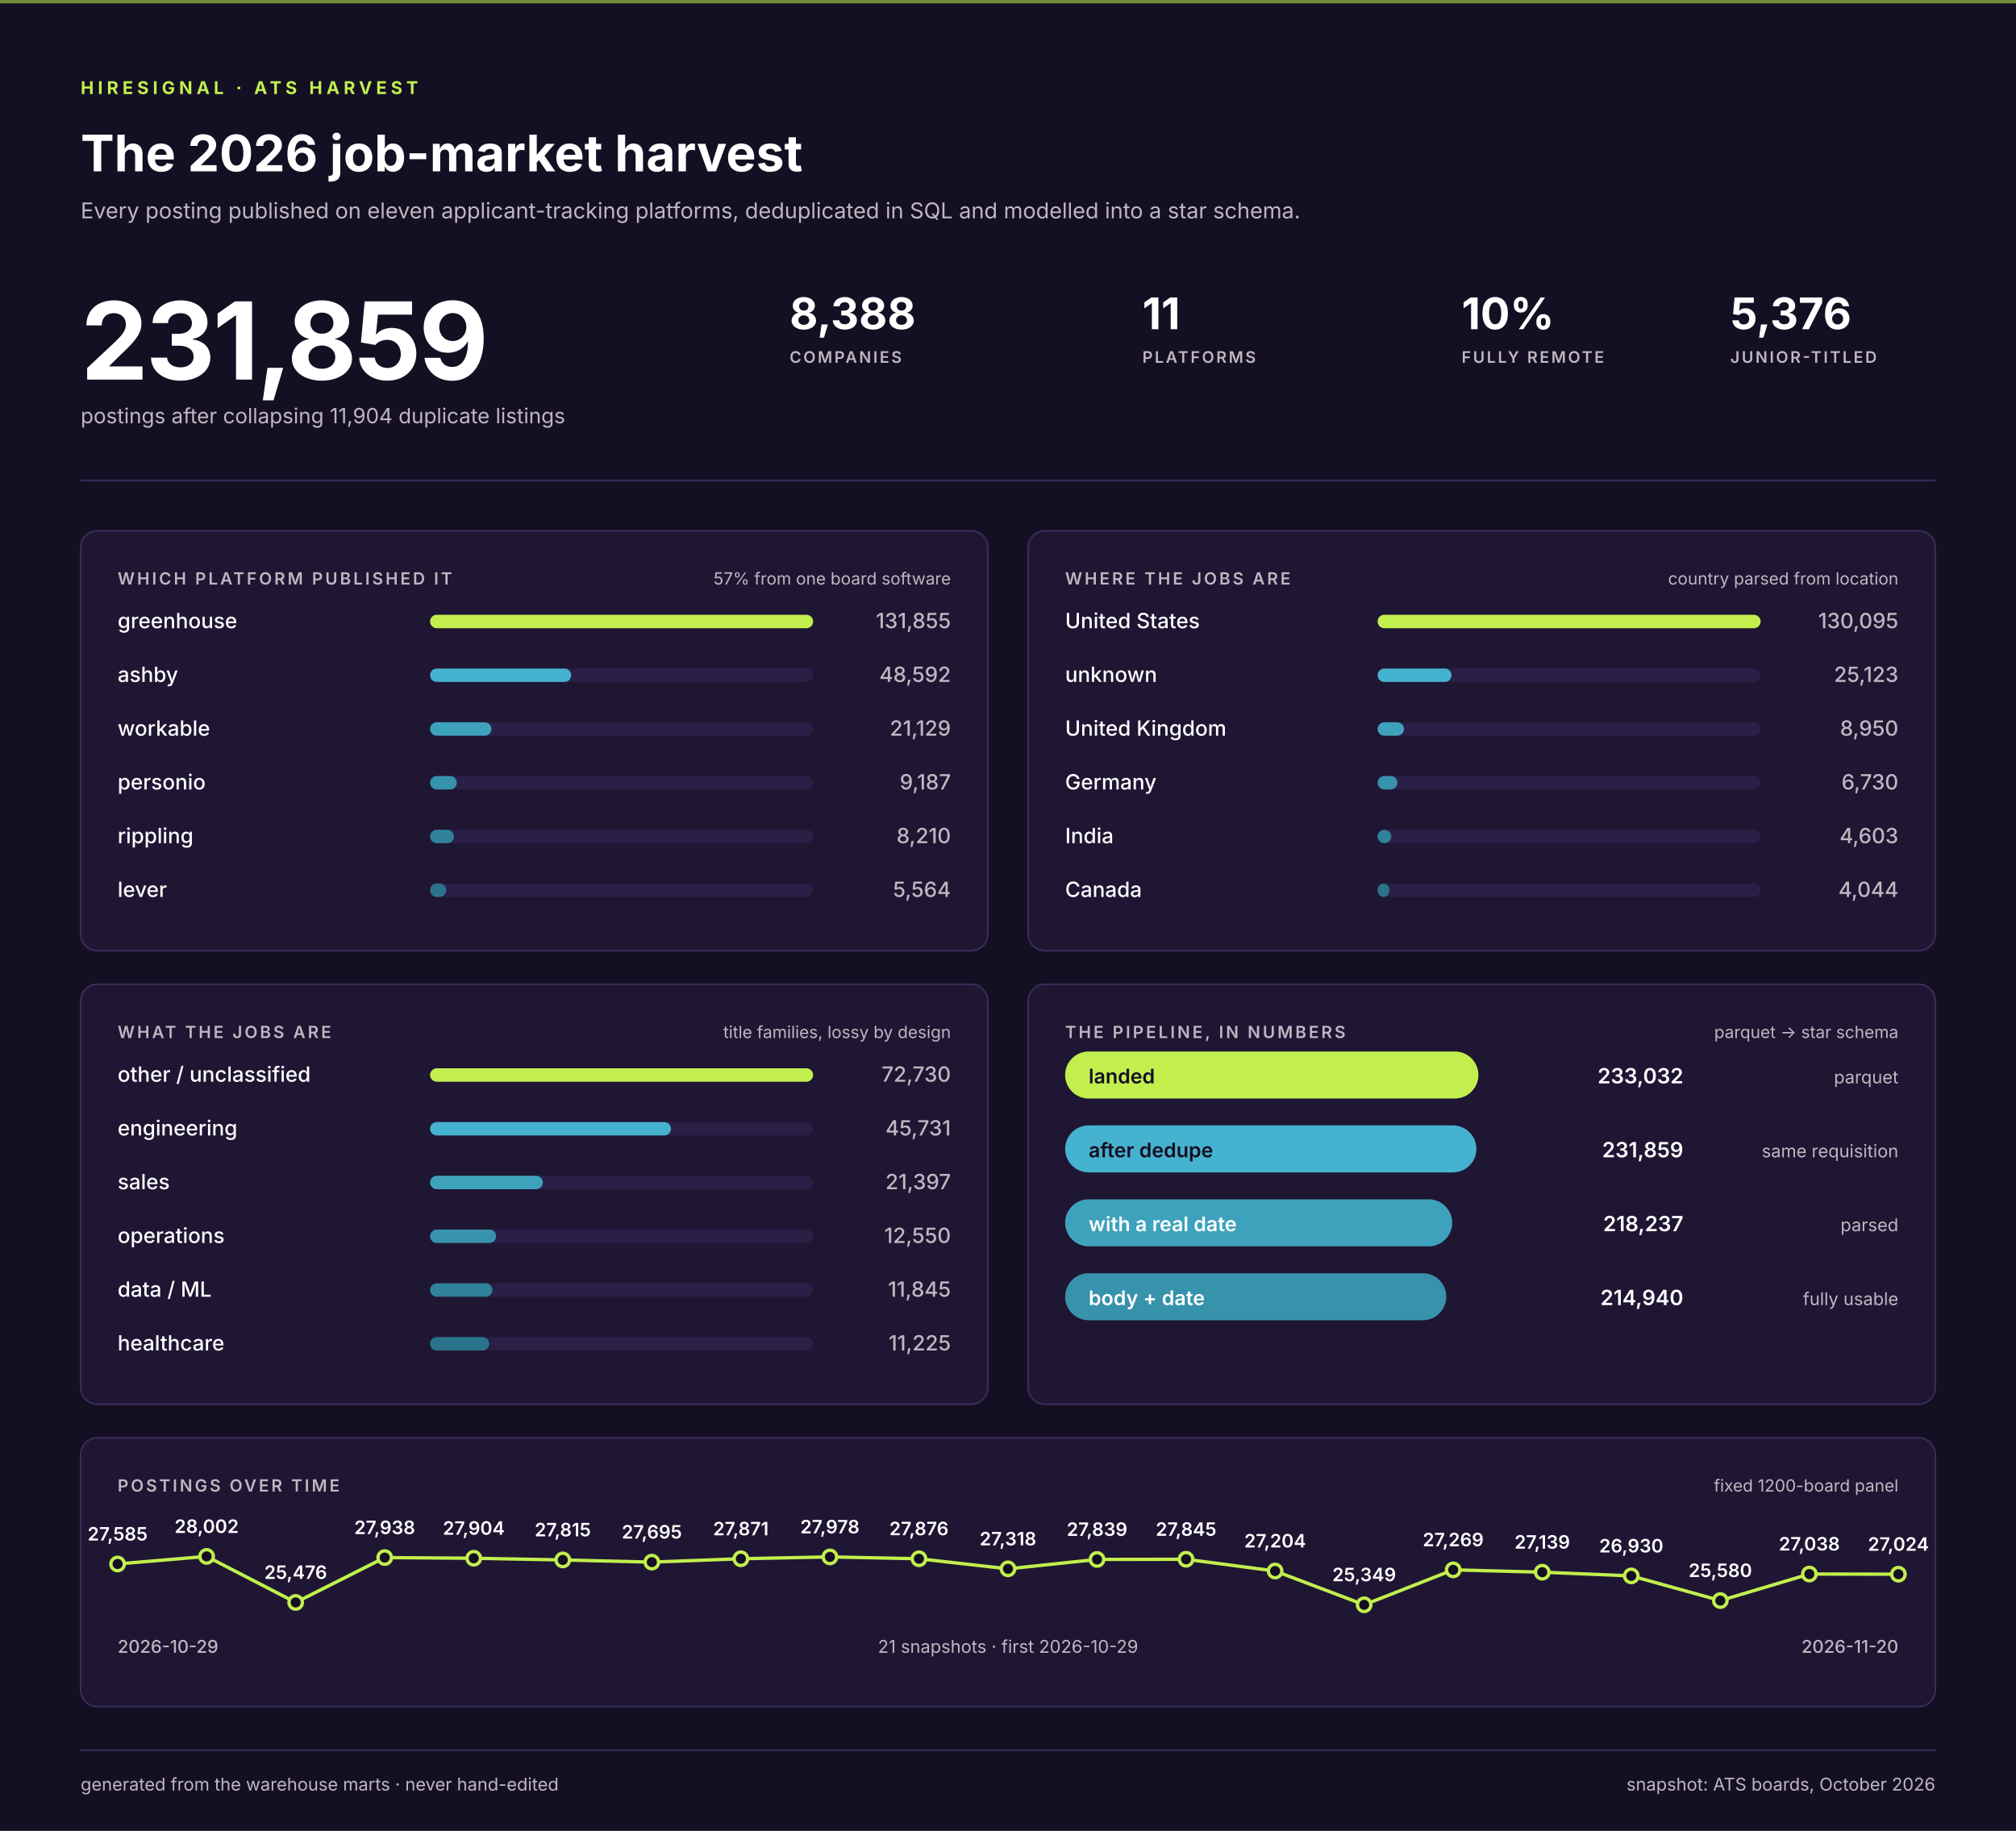
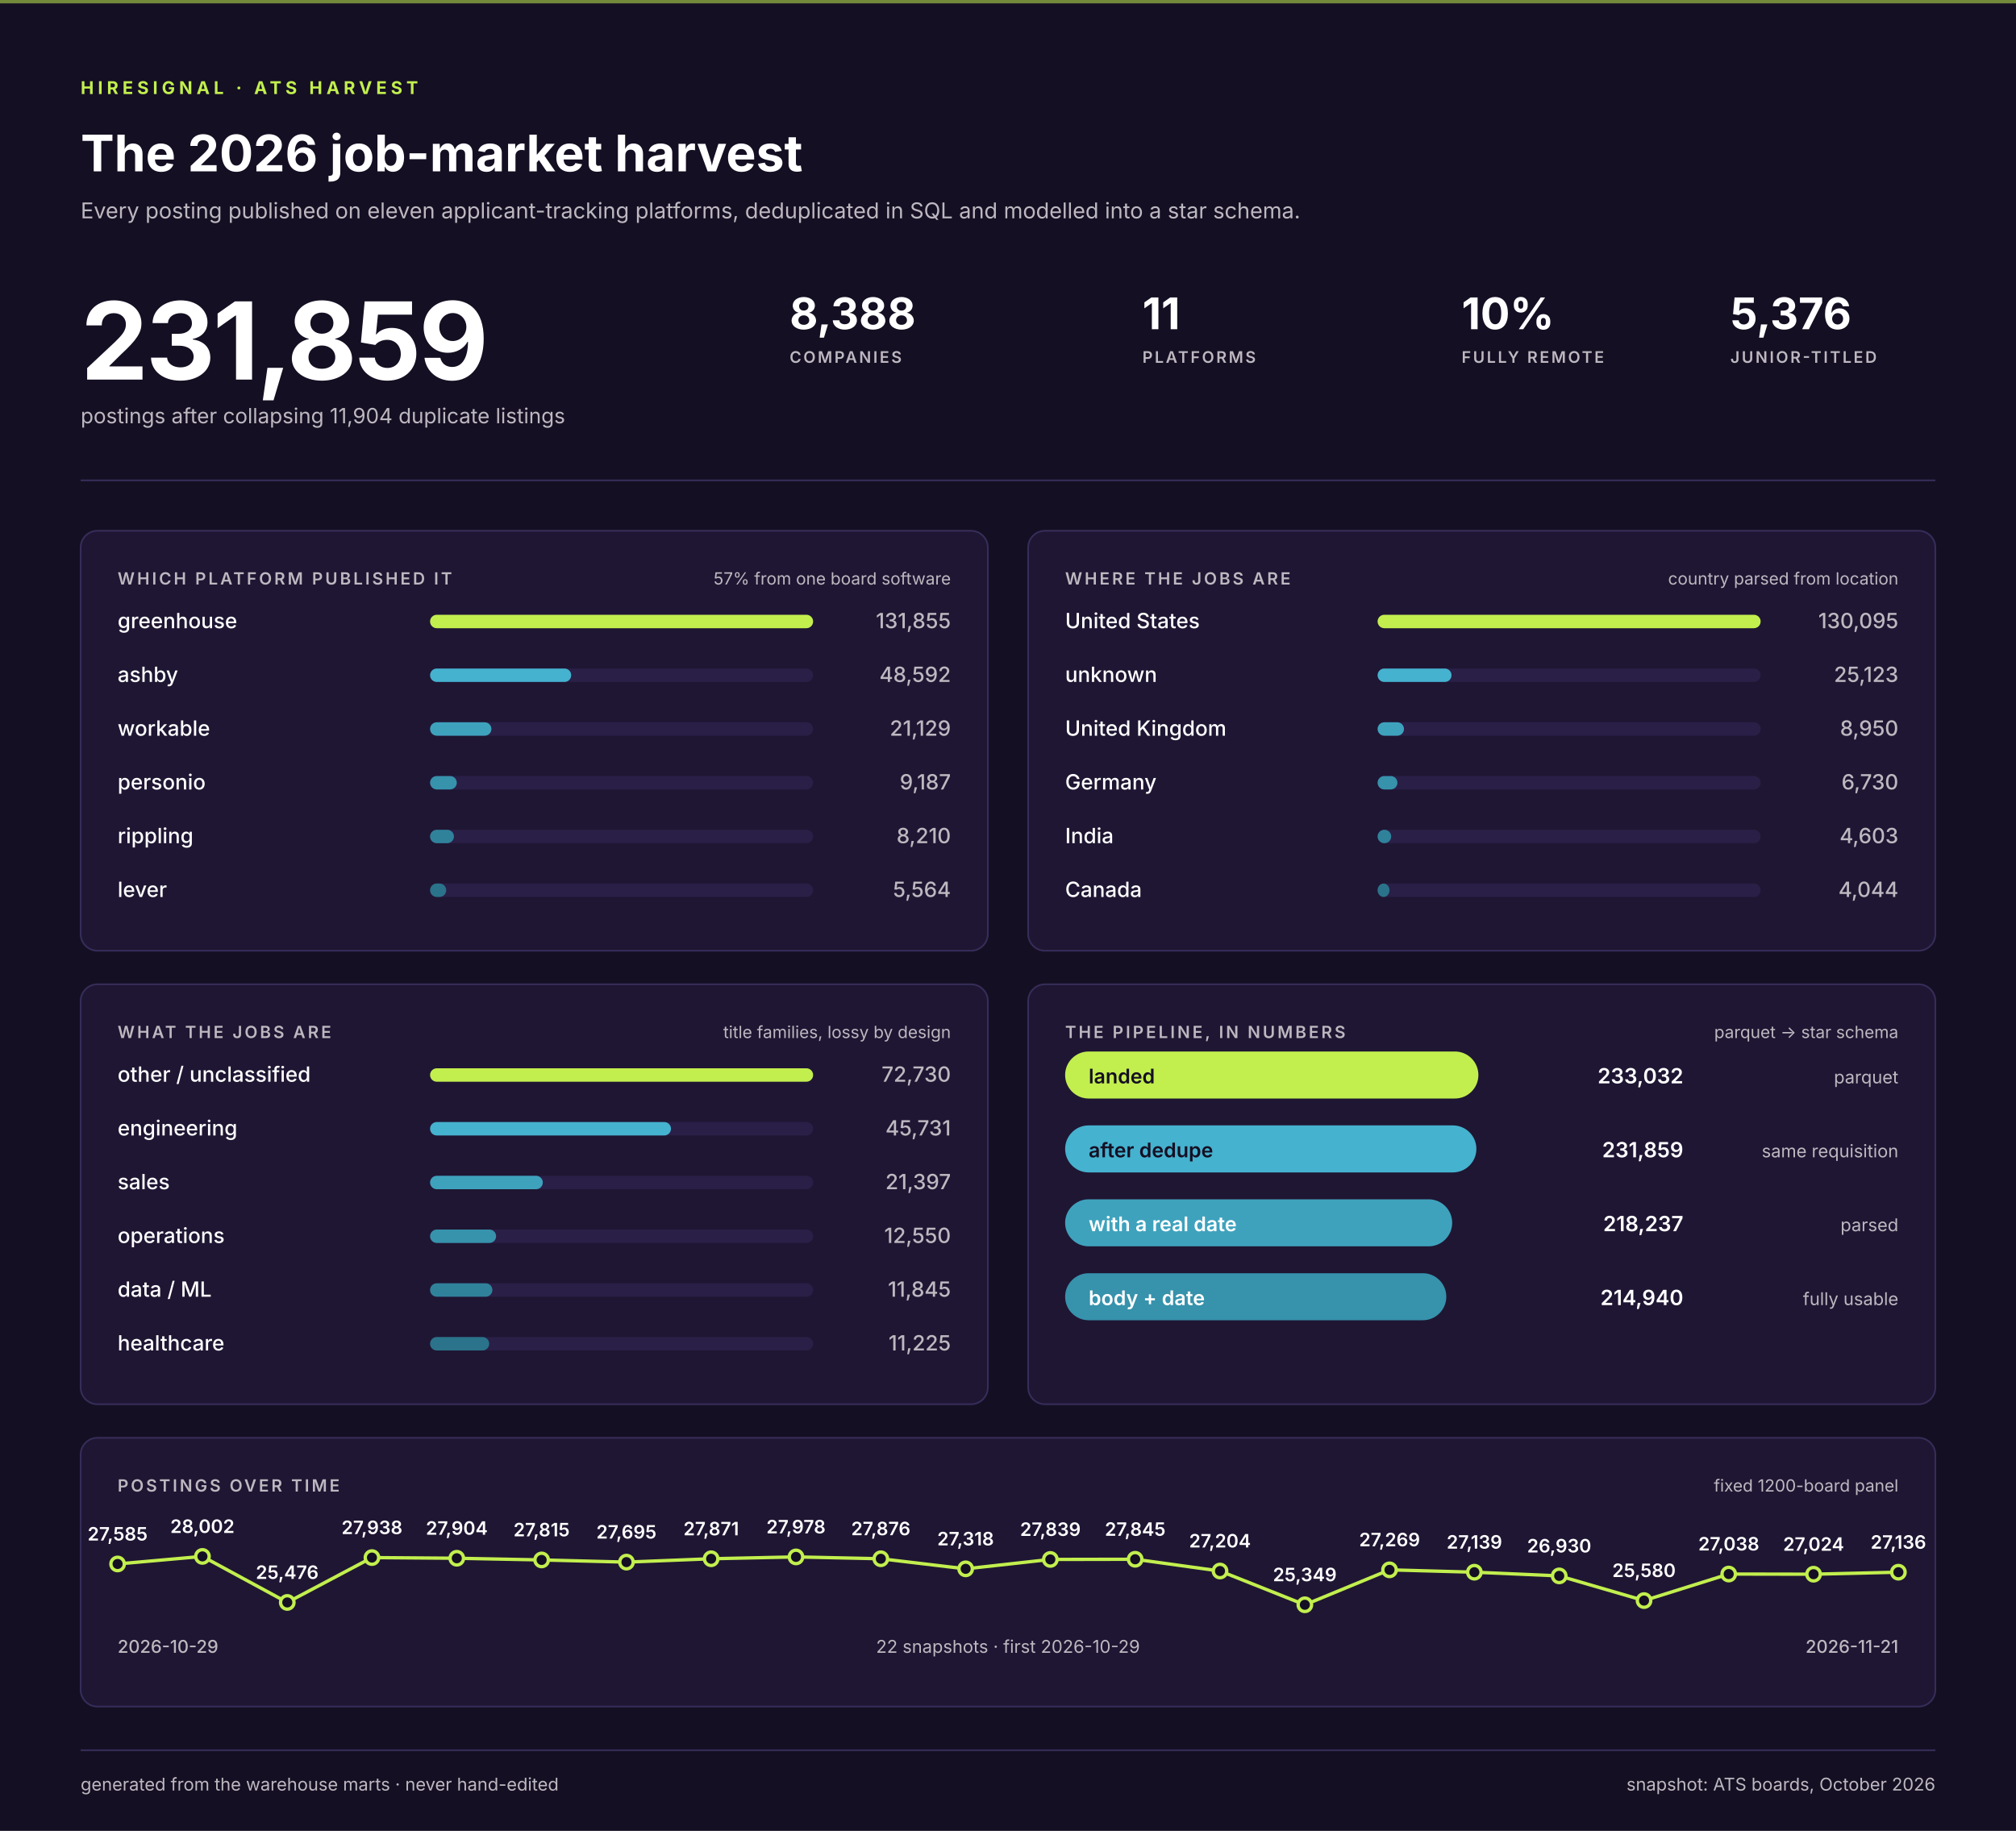
<svg xmlns="http://www.w3.org/2000/svg" width="1200" height="1090" viewBox="0 0 1200 1090" role="img" aria-label="Job-market harvest dashboard">
  <rect x="0.0" y="0.0" width="1200.0" height="1090.0" rx="0" fill="#150f23" />
  <rect x="0" y="0" width="1200" height="2" fill="#c2ef4e" opacity="0.55" />
  <text x="48" y="56" font-family="Inter, -apple-system, Segoe UI, Helvetica, Arial, sans-serif" font-size="10.5" fill="#c2ef4e" font-weight="700" text-anchor="start" letter-spacing="2.4">HIRESIGNAL  ·  ATS HARVEST</text>
  <text x="48" y="102" font-family="Inter, -apple-system, Segoe UI, Helvetica, Arial, sans-serif" font-size="30" fill="#ffffff" font-weight="650" text-anchor="start">The 2026 job-market harvest</text>
  <text x="48" y="130" font-family="Inter, -apple-system, Segoe UI, Helvetica, Arial, sans-serif" font-size="13" fill="#bdb8c0" font-weight="400" text-anchor="start">Every posting published on eleven applicant-tracking platforms, deduplicated in SQL and modelled into a star schema.</text>
  <text x="48" y="226" font-family="Inter, -apple-system, Segoe UI, Helvetica, Arial, sans-serif" font-size="64" fill="#ffffff" font-weight="700" text-anchor="start" letter-spacing="-1.5">231,859</text>
  <text x="48" y="252" font-family="Inter, -apple-system, Segoe UI, Helvetica, Arial, sans-serif" font-size="12.5" fill="#bdb8c0" font-weight="400" text-anchor="start">postings after collapsing 11,904 duplicate listings</text>
  <text x="470" y="196" font-family="Inter, -apple-system, Segoe UI, Helvetica, Arial, sans-serif" font-size="26" fill="#ffffff" font-weight="650" text-anchor="start">8,388</text>
  <text x="470" y="216" font-family="Inter, -apple-system, Segoe UI, Helvetica, Arial, sans-serif" font-size="9.5" fill="#bdb8c0" font-weight="600" text-anchor="start" letter-spacing="1.2">COMPANIES</text>
  <text x="680" y="196" font-family="Inter, -apple-system, Segoe UI, Helvetica, Arial, sans-serif" font-size="26" fill="#ffffff" font-weight="650" text-anchor="start">11</text>
  <text x="680" y="216" font-family="Inter, -apple-system, Segoe UI, Helvetica, Arial, sans-serif" font-size="9.5" fill="#bdb8c0" font-weight="600" text-anchor="start" letter-spacing="1.2">PLATFORMS</text>
  <text x="870" y="196" font-family="Inter, -apple-system, Segoe UI, Helvetica, Arial, sans-serif" font-size="26" fill="#ffffff" font-weight="650" text-anchor="start">10%</text>
  <text x="870" y="216" font-family="Inter, -apple-system, Segoe UI, Helvetica, Arial, sans-serif" font-size="9.5" fill="#bdb8c0" font-weight="600" text-anchor="start" letter-spacing="1.2">FULLY REMOTE</text>
  <text x="1030" y="196" font-family="Inter, -apple-system, Segoe UI, Helvetica, Arial, sans-serif" font-size="26" fill="#ffffff" font-weight="650" text-anchor="start">5,376</text>
  <text x="1030" y="216" font-family="Inter, -apple-system, Segoe UI, Helvetica, Arial, sans-serif" font-size="9.5" fill="#bdb8c0" font-weight="600" text-anchor="start" letter-spacing="1.2">JUNIOR-TITLED</text>
  <line x1="48" y1="286" x2="1152" y2="286" stroke="#362d59" />
  <rect x="48.0" y="316.0" width="540.0" height="250.0" rx="10" fill="#1f1633" stroke="#362d59" />
  <text x="70" y="348" font-family="Inter, -apple-system, Segoe UI, Helvetica, Arial, sans-serif" font-size="10" fill="#bdb8c0" font-weight="600" text-anchor="start" letter-spacing="1.4">WHICH PLATFORM PUBLISHED IT</text>
  <text x="566" y="348" font-family="Inter, -apple-system, Segoe UI, Helvetica, Arial, sans-serif" font-size="10" fill="#bdb8c0" font-weight="400" text-anchor="end">57% from one board software</text>
  <text x="70" y="374.0" font-family="Inter, -apple-system, Segoe UI, Helvetica, Arial, sans-serif" font-size="12.5" fill="#ffffff" font-weight="450" text-anchor="start">greenhouse</text>
  <rect x="256.0" y="366.0" width="228.0" height="8.0" rx="4" fill="#2a1f47" />
  <rect x="256.0" y="366.0" width="228.0" height="8.0" rx="4" fill="#c2ef4e" />
  <text x="566" y="374.0" font-family="Inter, -apple-system, Segoe UI, Helvetica, Arial, sans-serif" font-size="12.5" fill="#bdb8c0" font-weight="500" text-anchor="end">131,855</text>
  <text x="70" y="406.0" font-family="Inter, -apple-system, Segoe UI, Helvetica, Arial, sans-serif" font-size="12.5" fill="#ffffff" font-weight="450" text-anchor="start">ashby</text>
  <rect x="256.0" y="398.0" width="228.0" height="8.0" rx="4" fill="#2a1f47" />
  <rect x="256.0" y="398.0" width="84.0" height="8.0" rx="4" fill="#45b2cf" />
  <text x="566" y="406.0" font-family="Inter, -apple-system, Segoe UI, Helvetica, Arial, sans-serif" font-size="12.5" fill="#bdb8c0" font-weight="500" text-anchor="end">48,592</text>
  <text x="70" y="438.0" font-family="Inter, -apple-system, Segoe UI, Helvetica, Arial, sans-serif" font-size="12.5" fill="#ffffff" font-weight="450" text-anchor="start">workable</text>
  <rect x="256.0" y="430.0" width="228.0" height="8.0" rx="4" fill="#2a1f47" />
  <rect x="256.0" y="430.0" width="36.5" height="8.0" rx="4" fill="#3ea2bd" />
  <text x="566" y="438.0" font-family="Inter, -apple-system, Segoe UI, Helvetica, Arial, sans-serif" font-size="12.5" fill="#bdb8c0" font-weight="500" text-anchor="end">21,129</text>
  <text x="70" y="470.0" font-family="Inter, -apple-system, Segoe UI, Helvetica, Arial, sans-serif" font-size="12.5" fill="#ffffff" font-weight="450" text-anchor="start">personio</text>
  <rect x="256.0" y="462.0" width="228.0" height="8.0" rx="4" fill="#2a1f47" />
  <rect x="256.0" y="462.0" width="15.9" height="8.0" rx="4" fill="#3792ac" />
  <text x="566" y="470.0" font-family="Inter, -apple-system, Segoe UI, Helvetica, Arial, sans-serif" font-size="12.5" fill="#bdb8c0" font-weight="500" text-anchor="end">9,187</text>
  <text x="70" y="502.0" font-family="Inter, -apple-system, Segoe UI, Helvetica, Arial, sans-serif" font-size="12.5" fill="#ffffff" font-weight="450" text-anchor="start">rippling</text>
  <rect x="256.0" y="494.0" width="228.0" height="8.0" rx="4" fill="#2a1f47" />
  <rect x="256.0" y="494.0" width="14.2" height="8.0" rx="4" fill="#30829b" />
  <text x="566" y="502.0" font-family="Inter, -apple-system, Segoe UI, Helvetica, Arial, sans-serif" font-size="12.5" fill="#bdb8c0" font-weight="500" text-anchor="end">8,210</text>
  <text x="70" y="534.0" font-family="Inter, -apple-system, Segoe UI, Helvetica, Arial, sans-serif" font-size="12.5" fill="#ffffff" font-weight="450" text-anchor="start">lever</text>
  <rect x="256.0" y="526.0" width="228.0" height="8.0" rx="4" fill="#2a1f47" />
  <rect x="256.0" y="526.0" width="9.6" height="8.0" rx="4" fill="#2a738a" />
  <text x="566" y="534.0" font-family="Inter, -apple-system, Segoe UI, Helvetica, Arial, sans-serif" font-size="12.5" fill="#bdb8c0" font-weight="500" text-anchor="end">5,564</text>
  <rect x="612.0" y="316.0" width="540.0" height="250.0" rx="10" fill="#1f1633" stroke="#362d59" />
  <text x="634" y="348" font-family="Inter, -apple-system, Segoe UI, Helvetica, Arial, sans-serif" font-size="10" fill="#bdb8c0" font-weight="600" text-anchor="start" letter-spacing="1.4">WHERE THE JOBS ARE</text>
  <text x="1130" y="348" font-family="Inter, -apple-system, Segoe UI, Helvetica, Arial, sans-serif" font-size="10" fill="#bdb8c0" font-weight="400" text-anchor="end">country parsed from location</text>
  <text x="634" y="374.0" font-family="Inter, -apple-system, Segoe UI, Helvetica, Arial, sans-serif" font-size="12.5" fill="#ffffff" font-weight="450" text-anchor="start">United States</text>
  <rect x="820.0" y="366.0" width="228.0" height="8.0" rx="4" fill="#2a1f47" />
  <rect x="820.0" y="366.0" width="228.0" height="8.0" rx="4" fill="#c2ef4e" />
  <text x="1130" y="374.0" font-family="Inter, -apple-system, Segoe UI, Helvetica, Arial, sans-serif" font-size="12.5" fill="#bdb8c0" font-weight="500" text-anchor="end">130,095</text>
  <text x="634" y="406.0" font-family="Inter, -apple-system, Segoe UI, Helvetica, Arial, sans-serif" font-size="12.5" fill="#ffffff" font-weight="450" text-anchor="start">unknown</text>
  <rect x="820.0" y="398.0" width="228.0" height="8.0" rx="4" fill="#2a1f47" />
  <rect x="820.0" y="398.0" width="44.0" height="8.0" rx="4" fill="#45b2cf" />
  <text x="1130" y="406.0" font-family="Inter, -apple-system, Segoe UI, Helvetica, Arial, sans-serif" font-size="12.5" fill="#bdb8c0" font-weight="500" text-anchor="end">25,123</text>
  <text x="634" y="438.0" font-family="Inter, -apple-system, Segoe UI, Helvetica, Arial, sans-serif" font-size="12.5" fill="#ffffff" font-weight="450" text-anchor="start">United Kingdom</text>
  <rect x="820.0" y="430.0" width="228.0" height="8.0" rx="4" fill="#2a1f47" />
  <rect x="820.0" y="430.0" width="15.7" height="8.0" rx="4" fill="#3ea2bd" />
  <text x="1130" y="438.0" font-family="Inter, -apple-system, Segoe UI, Helvetica, Arial, sans-serif" font-size="12.5" fill="#bdb8c0" font-weight="500" text-anchor="end">8,950</text>
  <text x="634" y="470.0" font-family="Inter, -apple-system, Segoe UI, Helvetica, Arial, sans-serif" font-size="12.5" fill="#ffffff" font-weight="450" text-anchor="start">Germany</text>
  <rect x="820.0" y="462.0" width="228.0" height="8.0" rx="4" fill="#2a1f47" />
  <rect x="820.0" y="462.0" width="11.8" height="8.0" rx="4" fill="#3792ac" />
  <text x="1130" y="470.0" font-family="Inter, -apple-system, Segoe UI, Helvetica, Arial, sans-serif" font-size="12.5" fill="#bdb8c0" font-weight="500" text-anchor="end">6,730</text>
  <text x="634" y="502.0" font-family="Inter, -apple-system, Segoe UI, Helvetica, Arial, sans-serif" font-size="12.5" fill="#ffffff" font-weight="450" text-anchor="start">India</text>
  <rect x="820.0" y="494.0" width="228.0" height="8.0" rx="4" fill="#2a1f47" />
  <rect x="820.0" y="494.0" width="8.1" height="8.0" rx="4" fill="#30829b" />
  <text x="1130" y="502.0" font-family="Inter, -apple-system, Segoe UI, Helvetica, Arial, sans-serif" font-size="12.5" fill="#bdb8c0" font-weight="500" text-anchor="end">4,603</text>
  <text x="634" y="534.0" font-family="Inter, -apple-system, Segoe UI, Helvetica, Arial, sans-serif" font-size="12.5" fill="#ffffff" font-weight="450" text-anchor="start">Canada</text>
  <rect x="820.0" y="526.0" width="228.0" height="8.0" rx="4" fill="#2a1f47" />
  <rect x="820.0" y="526.0" width="7.1" height="8.0" rx="4" fill="#2a738a" />
  <text x="1130" y="534.0" font-family="Inter, -apple-system, Segoe UI, Helvetica, Arial, sans-serif" font-size="12.5" fill="#bdb8c0" font-weight="500" text-anchor="end">4,044</text>
  <rect x="48.0" y="586.0" width="540.0" height="250.0" rx="10" fill="#1f1633" stroke="#362d59" />
  <text x="70" y="618" font-family="Inter, -apple-system, Segoe UI, Helvetica, Arial, sans-serif" font-size="10" fill="#bdb8c0" font-weight="600" text-anchor="start" letter-spacing="1.4">WHAT THE JOBS ARE</text>
  <text x="566" y="618" font-family="Inter, -apple-system, Segoe UI, Helvetica, Arial, sans-serif" font-size="10" fill="#bdb8c0" font-weight="400" text-anchor="end">title families, lossy by design</text>
  <text x="70" y="644.0" font-family="Inter, -apple-system, Segoe UI, Helvetica, Arial, sans-serif" font-size="12.5" fill="#ffffff" font-weight="450" text-anchor="start">other / unclassified</text>
  <rect x="256.0" y="636.0" width="228.0" height="8.0" rx="4" fill="#2a1f47" />
  <rect x="256.0" y="636.0" width="228.0" height="8.0" rx="4" fill="#c2ef4e" />
  <text x="566" y="644.0" font-family="Inter, -apple-system, Segoe UI, Helvetica, Arial, sans-serif" font-size="12.5" fill="#bdb8c0" font-weight="500" text-anchor="end">72,730</text>
  <text x="70" y="676.0" font-family="Inter, -apple-system, Segoe UI, Helvetica, Arial, sans-serif" font-size="12.5" fill="#ffffff" font-weight="450" text-anchor="start">engineering</text>
  <rect x="256.0" y="668.0" width="228.0" height="8.0" rx="4" fill="#2a1f47" />
  <rect x="256.0" y="668.0" width="143.4" height="8.0" rx="4" fill="#45b2cf" />
  <text x="566" y="676.0" font-family="Inter, -apple-system, Segoe UI, Helvetica, Arial, sans-serif" font-size="12.5" fill="#bdb8c0" font-weight="500" text-anchor="end">45,731</text>
  <text x="70" y="708.0" font-family="Inter, -apple-system, Segoe UI, Helvetica, Arial, sans-serif" font-size="12.5" fill="#ffffff" font-weight="450" text-anchor="start">sales</text>
  <rect x="256.0" y="700.0" width="228.0" height="8.0" rx="4" fill="#2a1f47" />
  <rect x="256.0" y="700.0" width="67.1" height="8.0" rx="4" fill="#3ea2bd" />
  <text x="566" y="708.0" font-family="Inter, -apple-system, Segoe UI, Helvetica, Arial, sans-serif" font-size="12.5" fill="#bdb8c0" font-weight="500" text-anchor="end">21,397</text>
  <text x="70" y="740.0" font-family="Inter, -apple-system, Segoe UI, Helvetica, Arial, sans-serif" font-size="12.5" fill="#ffffff" font-weight="450" text-anchor="start">operations</text>
  <rect x="256.0" y="732.0" width="228.0" height="8.0" rx="4" fill="#2a1f47" />
  <rect x="256.0" y="732.0" width="39.3" height="8.0" rx="4" fill="#3792ac" />
  <text x="566" y="740.0" font-family="Inter, -apple-system, Segoe UI, Helvetica, Arial, sans-serif" font-size="12.5" fill="#bdb8c0" font-weight="500" text-anchor="end">12,550</text>
  <text x="70" y="772.0" font-family="Inter, -apple-system, Segoe UI, Helvetica, Arial, sans-serif" font-size="12.5" fill="#ffffff" font-weight="450" text-anchor="start">data / ML</text>
  <rect x="256.0" y="764.0" width="228.0" height="8.0" rx="4" fill="#2a1f47" />
  <rect x="256.0" y="764.0" width="37.1" height="8.0" rx="4" fill="#30829b" />
  <text x="566" y="772.0" font-family="Inter, -apple-system, Segoe UI, Helvetica, Arial, sans-serif" font-size="12.5" fill="#bdb8c0" font-weight="500" text-anchor="end">11,845</text>
  <text x="70" y="804.0" font-family="Inter, -apple-system, Segoe UI, Helvetica, Arial, sans-serif" font-size="12.5" fill="#ffffff" font-weight="450" text-anchor="start">healthcare</text>
  <rect x="256.0" y="796.0" width="228.0" height="8.0" rx="4" fill="#2a1f47" />
  <rect x="256.0" y="796.0" width="35.2" height="8.0" rx="4" fill="#2a738a" />
  <text x="566" y="804.0" font-family="Inter, -apple-system, Segoe UI, Helvetica, Arial, sans-serif" font-size="12.5" fill="#bdb8c0" font-weight="500" text-anchor="end">11,225</text>
  <rect x="612.0" y="586.0" width="540.0" height="250.0" rx="10" fill="#1f1633" stroke="#362d59" />
  <text x="634" y="618" font-family="Inter, -apple-system, Segoe UI, Helvetica, Arial, sans-serif" font-size="10" fill="#bdb8c0" font-weight="600" text-anchor="start" letter-spacing="1.4">THE PIPELINE, IN NUMBERS</text>
  <text x="1130" y="618" font-family="Inter, -apple-system, Segoe UI, Helvetica, Arial, sans-serif" font-size="10" fill="#bdb8c0" font-weight="400" text-anchor="end">parquet → star schema</text>
  <rect x="634.0" y="626.0" width="246.0" height="28.0" rx="14" fill="#c2ef4e" />
  <text x="648" y="645" font-family="Inter, -apple-system, Segoe UI, Helvetica, Arial, sans-serif" font-size="12" fill="#150f23" font-weight="600" text-anchor="start">landed</text>
  <text x="1002" y="645" font-family="Inter, -apple-system, Segoe UI, Helvetica, Arial, sans-serif" font-size="12.5" fill="#ffffff" font-weight="600" text-anchor="end">233,032</text>
  <text x="1130" y="645" font-family="Inter, -apple-system, Segoe UI, Helvetica, Arial, sans-serif" font-size="10.5" fill="#bdb8c0" font-weight="400" text-anchor="end">parquet</text>
  <rect x="634.0" y="670.0" width="244.8" height="28.0" rx="14" fill="#45b2cf" />
  <text x="648" y="689" font-family="Inter, -apple-system, Segoe UI, Helvetica, Arial, sans-serif" font-size="12" fill="#150f23" font-weight="600" text-anchor="start">after dedupe</text>
  <text x="1002" y="689" font-family="Inter, -apple-system, Segoe UI, Helvetica, Arial, sans-serif" font-size="12.5" fill="#ffffff" font-weight="600" text-anchor="end">231,859</text>
  <text x="1130" y="689" font-family="Inter, -apple-system, Segoe UI, Helvetica, Arial, sans-serif" font-size="10.5" fill="#bdb8c0" font-weight="400" text-anchor="end">same requisition</text>
  <rect x="634.0" y="714.0" width="230.4" height="28.0" rx="14" fill="#3ea2bd" />
  <text x="648" y="733" font-family="Inter, -apple-system, Segoe UI, Helvetica, Arial, sans-serif" font-size="12" fill="#ffffff" font-weight="600" text-anchor="start">with a real date</text>
  <text x="1002" y="733" font-family="Inter, -apple-system, Segoe UI, Helvetica, Arial, sans-serif" font-size="12.5" fill="#ffffff" font-weight="600" text-anchor="end">218,237</text>
  <text x="1130" y="733" font-family="Inter, -apple-system, Segoe UI, Helvetica, Arial, sans-serif" font-size="10.5" fill="#bdb8c0" font-weight="400" text-anchor="end">parsed</text>
  <rect x="634.0" y="758.0" width="226.9" height="28.0" rx="14" fill="#3792ac" />
  <text x="648" y="777" font-family="Inter, -apple-system, Segoe UI, Helvetica, Arial, sans-serif" font-size="12" fill="#ffffff" font-weight="600" text-anchor="start">body + date</text>
  <text x="1002" y="777" font-family="Inter, -apple-system, Segoe UI, Helvetica, Arial, sans-serif" font-size="12.5" fill="#ffffff" font-weight="600" text-anchor="end">214,940</text>
  <text x="1130" y="777" font-family="Inter, -apple-system, Segoe UI, Helvetica, Arial, sans-serif" font-size="10.5" fill="#bdb8c0" font-weight="400" text-anchor="end">fully usable</text>
  <rect x="48.0" y="856.0" width="1104.0" height="160.0" rx="10" fill="#1f1633" stroke="#362d59" />
  <text x="70" y="888" font-family="Inter, -apple-system, Segoe UI, Helvetica, Arial, sans-serif" font-size="10" fill="#bdb8c0" font-weight="600" text-anchor="start" letter-spacing="1.4">POSTINGS OVER TIME</text>
  <text x="1130" y="888" font-family="Inter, -apple-system, Segoe UI, Helvetica, Arial, sans-serif" font-size="10" fill="#bdb8c0" font-weight="400" text-anchor="end">fixed 1200-board panel</text>
-   <polyline fill="none" stroke="#c2ef4e" stroke-width="2" stroke-linejoin="round" stroke-linecap="round" points="70.0,931.1 123.0,926.6 176.0,954.0 229.0,927.3 282.0,927.7 335.0,928.7 388.0,930.0 441.0,928.0 494.0,926.9 547.0,928.0 600.0,934.0 653.0,928.4 706.0,928.3 759.0,935.3 812.0,955.4 865.0,934.6 918.0,936.0 971.0,938.2 1024.0,952.9 1077.0,937.1 1130.0,937.2" />
+   <polyline fill="none" stroke="#c2ef4e" stroke-width="2" stroke-linejoin="round" stroke-linecap="round" points="70.0,931.1 120.5,926.6 171.0,954.0 221.4,927.3 271.9,927.7 322.4,928.7 372.9,930.0 423.3,928.0 473.8,926.9 524.3,928.0 574.8,934.0 625.2,928.4 675.7,928.3 726.2,935.3 776.7,955.4 827.1,934.6 877.6,936.0 928.1,938.2 978.6,952.9 1029.0,937.1 1079.5,937.2 1130.0,936.0" />
  <circle cx="70.0" cy="931.1" r="4" fill="#150f23" stroke="#c2ef4e" stroke-width="2" />
  <text x="70.0" y="917.144" font-family="Inter, -apple-system, Segoe UI, Helvetica, Arial, sans-serif" font-size="11" fill="#ffffff" font-weight="600" text-anchor="middle">27,585</text>
-   <circle cx="123.0" cy="926.6" r="4" fill="#150f23" stroke="#c2ef4e" stroke-width="2" />
-   <text x="123.0" y="912.625" font-family="Inter, -apple-system, Segoe UI, Helvetica, Arial, sans-serif" font-size="11" fill="#ffffff" font-weight="600" text-anchor="middle">28,002</text>
-   <circle cx="176.0" cy="954.0" r="4" fill="#150f23" stroke="#c2ef4e" stroke-width="2" />
-   <text x="176.0" y="939.999" font-family="Inter, -apple-system, Segoe UI, Helvetica, Arial, sans-serif" font-size="11" fill="#ffffff" font-weight="600" text-anchor="middle">25,476</text>
-   <circle cx="229.0" cy="927.3" r="4" fill="#150f23" stroke="#c2ef4e" stroke-width="2" />
-   <text x="229.0" y="913.319" font-family="Inter, -apple-system, Segoe UI, Helvetica, Arial, sans-serif" font-size="11" fill="#ffffff" font-weight="600" text-anchor="middle">27,938</text>
-   <circle cx="282.0" cy="927.7" r="4" fill="#150f23" stroke="#c2ef4e" stroke-width="2" />
-   <text x="282.0" y="913.687" font-family="Inter, -apple-system, Segoe UI, Helvetica, Arial, sans-serif" font-size="11" fill="#ffffff" font-weight="600" text-anchor="middle">27,904</text>
-   <circle cx="335.0" cy="928.7" r="4" fill="#150f23" stroke="#c2ef4e" stroke-width="2" />
-   <text x="335.0" y="914.651" font-family="Inter, -apple-system, Segoe UI, Helvetica, Arial, sans-serif" font-size="11" fill="#ffffff" font-weight="600" text-anchor="middle">27,815</text>
-   <circle cx="388.0" cy="930.0" r="4" fill="#150f23" stroke="#c2ef4e" stroke-width="2" />
-   <text x="388.0" y="915.952" font-family="Inter, -apple-system, Segoe UI, Helvetica, Arial, sans-serif" font-size="11" fill="#ffffff" font-weight="600" text-anchor="middle">27,695</text>
-   <circle cx="441.0" cy="928.0" r="4" fill="#150f23" stroke="#c2ef4e" stroke-width="2" />
-   <text x="441.0" y="914.045" font-family="Inter, -apple-system, Segoe UI, Helvetica, Arial, sans-serif" font-size="11" fill="#ffffff" font-weight="600" text-anchor="middle">27,871</text>
-   <circle cx="494.0" cy="926.9" r="4" fill="#150f23" stroke="#c2ef4e" stroke-width="2" />
-   <text x="494.0" y="912.885" font-family="Inter, -apple-system, Segoe UI, Helvetica, Arial, sans-serif" font-size="11" fill="#ffffff" font-weight="600" text-anchor="middle">27,978</text>
-   <circle cx="547.0" cy="928.0" r="4" fill="#150f23" stroke="#c2ef4e" stroke-width="2" />
-   <text x="547.0" y="913.99" font-family="Inter, -apple-system, Segoe UI, Helvetica, Arial, sans-serif" font-size="11" fill="#ffffff" font-weight="600" text-anchor="middle">27,876</text>
-   <circle cx="600.0" cy="934.0" r="4" fill="#150f23" stroke="#c2ef4e" stroke-width="2" />
-   <text x="600.0" y="920.037" font-family="Inter, -apple-system, Segoe UI, Helvetica, Arial, sans-serif" font-size="11" fill="#ffffff" font-weight="600" text-anchor="middle">27,318</text>
-   <circle cx="653.0" cy="928.4" r="4" fill="#150f23" stroke="#c2ef4e" stroke-width="2" />
-   <text x="653.0" y="914.391" font-family="Inter, -apple-system, Segoe UI, Helvetica, Arial, sans-serif" font-size="11" fill="#ffffff" font-weight="600" text-anchor="middle">27,839</text>
-   <circle cx="706.0" cy="928.3" r="4" fill="#150f23" stroke="#c2ef4e" stroke-width="2" />
-   <text x="706.0" y="914.326" font-family="Inter, -apple-system, Segoe UI, Helvetica, Arial, sans-serif" font-size="11" fill="#ffffff" font-weight="600" text-anchor="middle">27,845</text>
-   <circle cx="759.0" cy="935.3" r="4" fill="#150f23" stroke="#c2ef4e" stroke-width="2" />
-   <text x="759.0" y="921.273" font-family="Inter, -apple-system, Segoe UI, Helvetica, Arial, sans-serif" font-size="11" fill="#ffffff" font-weight="600" text-anchor="middle">27,204</text>
-   <circle cx="812.0" cy="955.4" r="4" fill="#150f23" stroke="#c2ef4e" stroke-width="2" />
-   <text x="812.0" y="941.375" font-family="Inter, -apple-system, Segoe UI, Helvetica, Arial, sans-serif" font-size="11" fill="#ffffff" font-weight="600" text-anchor="middle">25,349</text>
-   <circle cx="865.0" cy="934.6" r="4" fill="#150f23" stroke="#c2ef4e" stroke-width="2" />
-   <text x="865.0" y="920.568" font-family="Inter, -apple-system, Segoe UI, Helvetica, Arial, sans-serif" font-size="11" fill="#ffffff" font-weight="600" text-anchor="middle">27,269</text>
-   <circle cx="918.0" cy="936.0" r="4" fill="#150f23" stroke="#c2ef4e" stroke-width="2" />
-   <text x="918.0" y="921.977" font-family="Inter, -apple-system, Segoe UI, Helvetica, Arial, sans-serif" font-size="11" fill="#ffffff" font-weight="600" text-anchor="middle">27,139</text>
-   <circle cx="971.0" cy="938.2" r="4" fill="#150f23" stroke="#c2ef4e" stroke-width="2" />
-   <text x="971.0" y="924.242" font-family="Inter, -apple-system, Segoe UI, Helvetica, Arial, sans-serif" font-size="11" fill="#ffffff" font-weight="600" text-anchor="middle">26,930</text>
-   <circle cx="1024.0" cy="952.9" r="4" fill="#150f23" stroke="#c2ef4e" stroke-width="2" />
-   <text x="1024.0" y="938.872" font-family="Inter, -apple-system, Segoe UI, Helvetica, Arial, sans-serif" font-size="11" fill="#ffffff" font-weight="600" text-anchor="middle">25,580</text>
-   <circle cx="1077.0" cy="937.1" r="4" fill="#150f23" stroke="#c2ef4e" stroke-width="2" />
-   <text x="1077.0" y="923.072" font-family="Inter, -apple-system, Segoe UI, Helvetica, Arial, sans-serif" font-size="11" fill="#ffffff" font-weight="600" text-anchor="middle">27,038</text>
-   <circle cx="1130.0" cy="937.2" r="4" fill="#150f23" stroke="#c2ef4e" stroke-width="2" />
-   <text x="1130.0" y="923.223" font-family="Inter, -apple-system, Segoe UI, Helvetica, Arial, sans-serif" font-size="11" fill="#ffffff" font-weight="600" text-anchor="middle">27,024</text>
+   <circle cx="120.5" cy="926.6" r="4" fill="#150f23" stroke="#c2ef4e" stroke-width="2" />
+   <text x="120.476" y="912.625" font-family="Inter, -apple-system, Segoe UI, Helvetica, Arial, sans-serif" font-size="11" fill="#ffffff" font-weight="600" text-anchor="middle">28,002</text>
+   <circle cx="171.0" cy="954.0" r="4" fill="#150f23" stroke="#c2ef4e" stroke-width="2" />
+   <text x="170.952" y="939.999" font-family="Inter, -apple-system, Segoe UI, Helvetica, Arial, sans-serif" font-size="11" fill="#ffffff" font-weight="600" text-anchor="middle">25,476</text>
+   <circle cx="221.4" cy="927.3" r="4" fill="#150f23" stroke="#c2ef4e" stroke-width="2" />
+   <text x="221.429" y="913.319" font-family="Inter, -apple-system, Segoe UI, Helvetica, Arial, sans-serif" font-size="11" fill="#ffffff" font-weight="600" text-anchor="middle">27,938</text>
+   <circle cx="271.9" cy="927.7" r="4" fill="#150f23" stroke="#c2ef4e" stroke-width="2" />
+   <text x="271.905" y="913.687" font-family="Inter, -apple-system, Segoe UI, Helvetica, Arial, sans-serif" font-size="11" fill="#ffffff" font-weight="600" text-anchor="middle">27,904</text>
+   <circle cx="322.4" cy="928.7" r="4" fill="#150f23" stroke="#c2ef4e" stroke-width="2" />
+   <text x="322.381" y="914.651" font-family="Inter, -apple-system, Segoe UI, Helvetica, Arial, sans-serif" font-size="11" fill="#ffffff" font-weight="600" text-anchor="middle">27,815</text>
+   <circle cx="372.9" cy="930.0" r="4" fill="#150f23" stroke="#c2ef4e" stroke-width="2" />
+   <text x="372.857" y="915.952" font-family="Inter, -apple-system, Segoe UI, Helvetica, Arial, sans-serif" font-size="11" fill="#ffffff" font-weight="600" text-anchor="middle">27,695</text>
+   <circle cx="423.3" cy="928.0" r="4" fill="#150f23" stroke="#c2ef4e" stroke-width="2" />
+   <text x="423.333" y="914.045" font-family="Inter, -apple-system, Segoe UI, Helvetica, Arial, sans-serif" font-size="11" fill="#ffffff" font-weight="600" text-anchor="middle">27,871</text>
+   <circle cx="473.8" cy="926.9" r="4" fill="#150f23" stroke="#c2ef4e" stroke-width="2" />
+   <text x="473.81" y="912.885" font-family="Inter, -apple-system, Segoe UI, Helvetica, Arial, sans-serif" font-size="11" fill="#ffffff" font-weight="600" text-anchor="middle">27,978</text>
+   <circle cx="524.3" cy="928.0" r="4" fill="#150f23" stroke="#c2ef4e" stroke-width="2" />
+   <text x="524.286" y="913.99" font-family="Inter, -apple-system, Segoe UI, Helvetica, Arial, sans-serif" font-size="11" fill="#ffffff" font-weight="600" text-anchor="middle">27,876</text>
+   <circle cx="574.8" cy="934.0" r="4" fill="#150f23" stroke="#c2ef4e" stroke-width="2" />
+   <text x="574.762" y="920.037" font-family="Inter, -apple-system, Segoe UI, Helvetica, Arial, sans-serif" font-size="11" fill="#ffffff" font-weight="600" text-anchor="middle">27,318</text>
+   <circle cx="625.2" cy="928.4" r="4" fill="#150f23" stroke="#c2ef4e" stroke-width="2" />
+   <text x="625.238" y="914.391" font-family="Inter, -apple-system, Segoe UI, Helvetica, Arial, sans-serif" font-size="11" fill="#ffffff" font-weight="600" text-anchor="middle">27,839</text>
+   <circle cx="675.7" cy="928.3" r="4" fill="#150f23" stroke="#c2ef4e" stroke-width="2" />
+   <text x="675.714" y="914.326" font-family="Inter, -apple-system, Segoe UI, Helvetica, Arial, sans-serif" font-size="11" fill="#ffffff" font-weight="600" text-anchor="middle">27,845</text>
+   <circle cx="726.2" cy="935.3" r="4" fill="#150f23" stroke="#c2ef4e" stroke-width="2" />
+   <text x="726.19" y="921.273" font-family="Inter, -apple-system, Segoe UI, Helvetica, Arial, sans-serif" font-size="11" fill="#ffffff" font-weight="600" text-anchor="middle">27,204</text>
+   <circle cx="776.7" cy="955.4" r="4" fill="#150f23" stroke="#c2ef4e" stroke-width="2" />
+   <text x="776.667" y="941.375" font-family="Inter, -apple-system, Segoe UI, Helvetica, Arial, sans-serif" font-size="11" fill="#ffffff" font-weight="600" text-anchor="middle">25,349</text>
+   <circle cx="827.1" cy="934.6" r="4" fill="#150f23" stroke="#c2ef4e" stroke-width="2" />
+   <text x="827.143" y="920.568" font-family="Inter, -apple-system, Segoe UI, Helvetica, Arial, sans-serif" font-size="11" fill="#ffffff" font-weight="600" text-anchor="middle">27,269</text>
+   <circle cx="877.6" cy="936.0" r="4" fill="#150f23" stroke="#c2ef4e" stroke-width="2" />
+   <text x="877.619" y="921.977" font-family="Inter, -apple-system, Segoe UI, Helvetica, Arial, sans-serif" font-size="11" fill="#ffffff" font-weight="600" text-anchor="middle">27,139</text>
+   <circle cx="928.1" cy="938.2" r="4" fill="#150f23" stroke="#c2ef4e" stroke-width="2" />
+   <text x="928.095" y="924.242" font-family="Inter, -apple-system, Segoe UI, Helvetica, Arial, sans-serif" font-size="11" fill="#ffffff" font-weight="600" text-anchor="middle">26,930</text>
+   <circle cx="978.6" cy="952.9" r="4" fill="#150f23" stroke="#c2ef4e" stroke-width="2" />
+   <text x="978.571" y="938.872" font-family="Inter, -apple-system, Segoe UI, Helvetica, Arial, sans-serif" font-size="11" fill="#ffffff" font-weight="600" text-anchor="middle">25,580</text>
+   <circle cx="1029.0" cy="937.1" r="4" fill="#150f23" stroke="#c2ef4e" stroke-width="2" />
+   <text x="1029.048" y="923.072" font-family="Inter, -apple-system, Segoe UI, Helvetica, Arial, sans-serif" font-size="11" fill="#ffffff" font-weight="600" text-anchor="middle">27,038</text>
+   <circle cx="1079.5" cy="937.2" r="4" fill="#150f23" stroke="#c2ef4e" stroke-width="2" />
+   <text x="1079.524" y="923.223" font-family="Inter, -apple-system, Segoe UI, Helvetica, Arial, sans-serif" font-size="11" fill="#ffffff" font-weight="600" text-anchor="middle">27,024</text>
+   <circle cx="1130.0" cy="936.0" r="4" fill="#150f23" stroke="#c2ef4e" stroke-width="2" />
+   <text x="1130.0" y="922.01" font-family="Inter, -apple-system, Segoe UI, Helvetica, Arial, sans-serif" font-size="11" fill="#ffffff" font-weight="600" text-anchor="middle">27,136</text>
  <text x="70" y="984" font-family="Inter, -apple-system, Segoe UI, Helvetica, Arial, sans-serif" font-size="10.5" fill="#bdb8c0" font-weight="500" text-anchor="start">2026-10-29</text>
-   <text x="1130" y="984" font-family="Inter, -apple-system, Segoe UI, Helvetica, Arial, sans-serif" font-size="10.5" fill="#bdb8c0" font-weight="500" text-anchor="end">2026-11-20</text>
-   <text x="600.0" y="984" font-family="Inter, -apple-system, Segoe UI, Helvetica, Arial, sans-serif" font-size="10.5" fill="#bdb8c0" font-weight="400" text-anchor="middle">21 snapshots · first 2026-10-29</text>
+   <text x="1130" y="984" font-family="Inter, -apple-system, Segoe UI, Helvetica, Arial, sans-serif" font-size="10.5" fill="#bdb8c0" font-weight="500" text-anchor="end">2026-11-21</text>
+   <text x="600.0" y="984" font-family="Inter, -apple-system, Segoe UI, Helvetica, Arial, sans-serif" font-size="10.5" fill="#bdb8c0" font-weight="400" text-anchor="middle">22 snapshots · first 2026-10-29</text>
  <line x1="48" y1="1042" x2="1152" y2="1042" stroke="#362d59" />
  <text x="48" y="1066" font-family="Inter, -apple-system, Segoe UI, Helvetica, Arial, sans-serif" font-size="10.5" fill="#bdb8c0" font-weight="400" text-anchor="start">generated from the warehouse marts · never hand-edited</text>
  <text x="1152" y="1066" font-family="Inter, -apple-system, Segoe UI, Helvetica, Arial, sans-serif" font-size="10.5" fill="#bdb8c0" font-weight="400" text-anchor="end">snapshot: ATS boards, October 2026</text>
</svg>
